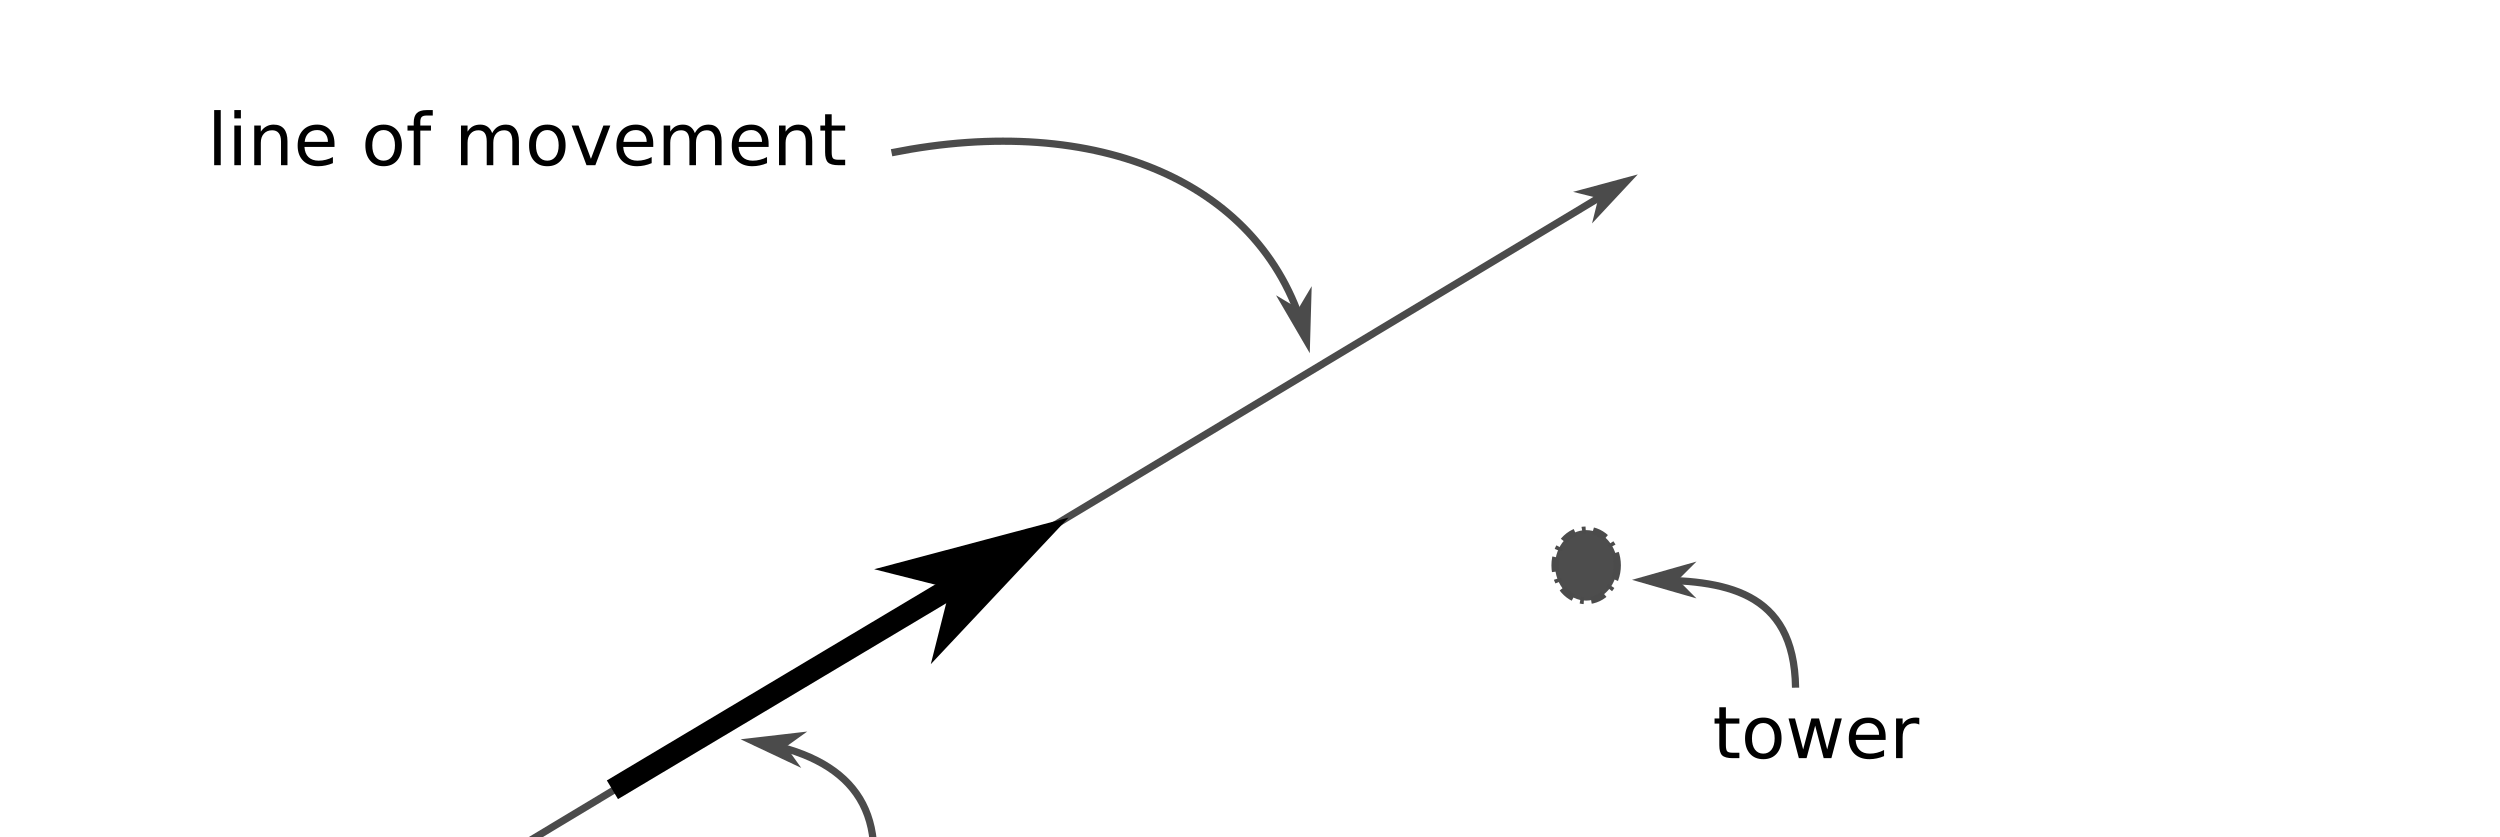
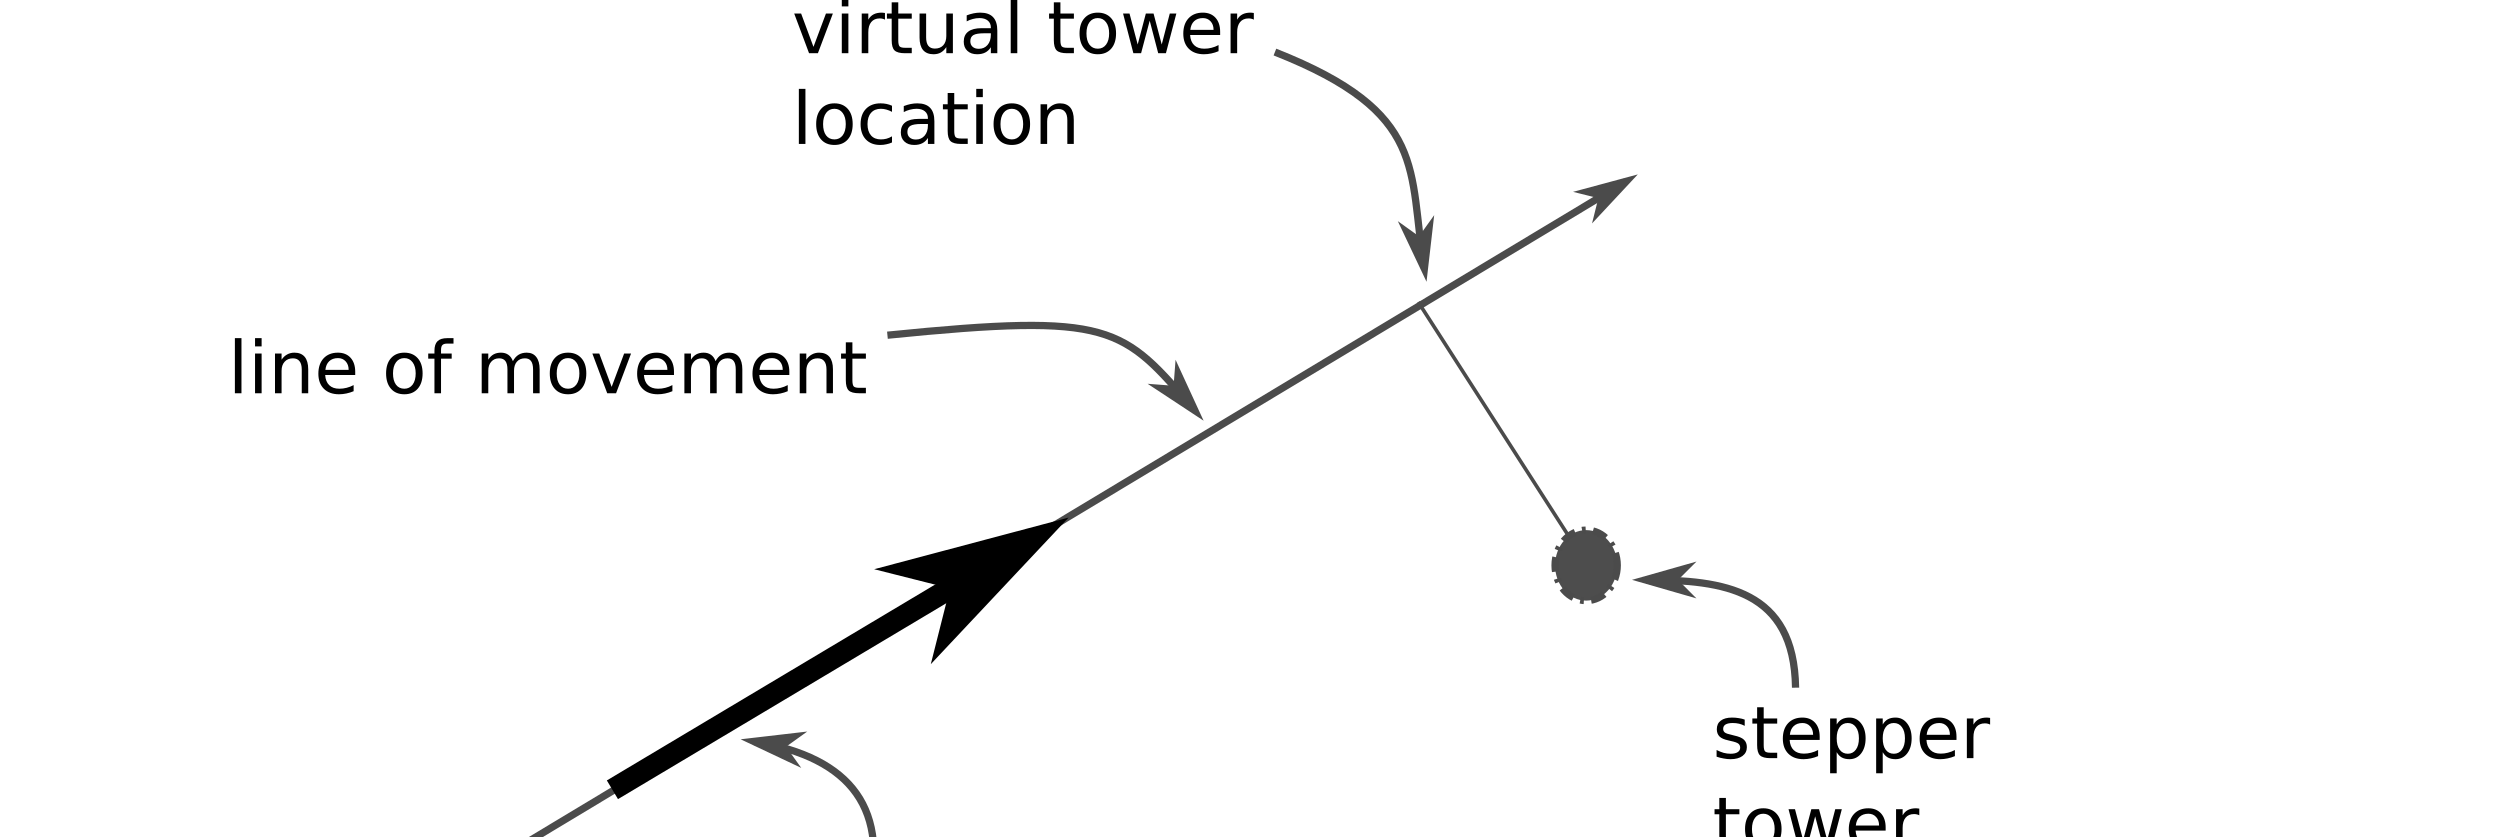
<svg xmlns="http://www.w3.org/2000/svg" width="97.225mm" height="32.55mm" viewBox="0 0 344.498 115.336" id="svg2" version="1.1">
  <defs id="defs4">
    <marker style="overflow:visible" id="marker6618" refX="0" refY="0" orient="auto">
      <path transform="matrix(-0.4,0,0,-0.4,-4,0)" style="fill:#4b4b4b;fill-opacity:1;fill-rule:evenodd;stroke:#4b4b4b;stroke-width:1pt;stroke-opacity:1" d="M 0,0 5,-5 -12.5,0 5,5 0,0 Z" id="path6620" />
    </marker>
    <marker orient="auto" refY="0.0" refX="0.0" id="marker6500" style="overflow:visible;">
      <path id="path6502" d="M 0.0,0.0 L 5.0,-5.0 L -12.5,0.0 L 5.0,5.0 L 0.0,0.0 z " style="fill-rule:evenodd;stroke:#4b4b4b;stroke-width:1pt;stroke-opacity:1;fill:#4b4b4b;fill-opacity:1" transform="scale(0.4) rotate(180) translate(10,0)" />
    </marker>
    <marker style="overflow:visible;" id="marker6082" refX="0.0" refY="0.0" orient="auto">
      <path transform="scale(0.4) rotate(180) translate(10,0)" style="fill-rule:evenodd;stroke:#4b4b4b;stroke-width:1pt;stroke-opacity:1;fill:#4b4b4b;fill-opacity:1" d="M 0.0,0.0 L 5.0,-5.0 L -12.5,0.0 L 5.0,5.0 L 0.0,0.0 z " id="path6084" />
    </marker>
    <marker orient="auto" refY="0.0" refX="0.0" id="Arrow1Mend" style="overflow:visible;">
      <path id="path5747" d="M 0.0,0.0 L 5.0,-5.0 L -12.5,0.0 L 5.0,5.0 L 0.0,0.0 z " style="fill-rule:evenodd;stroke:#4b4b4b;stroke-width:1pt;stroke-opacity:1;fill:#4b4b4b;fill-opacity:1" transform="scale(0.4) rotate(180) translate(10,0)" />
    </marker>
    <marker orient="auto" refY="0.0" refX="0.0" id="Arrow1Mstart" style="overflow:visible">
      <path id="path5744" d="M 0.0,0.0 L 5.0,-5.0 L -12.5,0.0 L 5.0,5.0 L 0.0,0.0 z " style="fill-rule:evenodd;stroke:#4b4b4b;stroke-width:1pt;stroke-opacity:1;fill:#4b4b4b;fill-opacity:1" transform="scale(0.4) translate(10,0)" />
    </marker>
    <marker orient="auto" refY="0" refX="0" id="Arrow1Mend-1" style="overflow:visible">
      <path id="path4329-1" d="M 0,0 5,-5 -12.5,0 5,5 0,0 Z" style="fill:#000000;fill-opacity:1;fill-rule:evenodd;stroke:#000000;stroke-width:1pt;stroke-opacity:1" transform="matrix(-0.4,0,0,-0.4,-4,0)" />
    </marker>
+     <marker style="overflow:visible" id="marker6082-9" refX="0" refY="0" orient="auto">
+       <path transform="matrix(-0.4,0,0,-0.4,-4,0)" style="fill:#4b4b4b;fill-opacity:1;fill-rule:evenodd;stroke:#4b4b4b;stroke-width:1pt;stroke-opacity:1" d="M 0,0 5,-5 -12.5,0 5,5 0,0 Z" id="path6084-2" />
+     </marker>
  </defs>
  <g id="layer1" transform="translate(-135.2243,-249.9695)">
    <ellipse style="fill:#4d4d4d;stroke:#4b4b4b;stroke-width:1;stroke-miterlimit:4;stroke-dasharray:2, 1, 0.5, 1;stroke-dashoffset:0;stroke-opacity:1" id="path4255" cx="353.796" cy="327.877" rx="4.286" ry="4.857" />
    <path style="fill:none;fill-rule:evenodd;stroke:#4b4b4b;stroke-width:1;stroke-linecap:butt;stroke-linejoin:miter;stroke-opacity:1;stroke-miterlimit:4;stroke-dasharray:none;marker-start:url(#Arrow1Mstart);marker-end:url(#Arrow1Mend)" d="M 181.51,381.877 359.224,275.019" id="path5510" />
-     <text xml:space="preserve" style="font-style:normal;font-weight:normal;font-size:10px;line-height:125%;font-family:'DejaVu Sans';letter-spacing:0px;word-spacing:0px;fill:#000000;fill-opacity:1;stroke:none;stroke-width:1px;stroke-linecap:butt;stroke-linejoin:miter;stroke-opacity:1;-inkscape-font-specification:'DejaVu Sans, Normal';font-stretch:normal;font-variant:normal;text-anchor:start;text-align:start;writing-mode:lr;" x="371.224" y="354.448" id="text6058">
-       <tspan id="tspan6060" x="371.224" y="354.448">tower</tspan>
+     <text xml:space="preserve" style="font-style:normal;font-variant:normal;font-weight:normal;font-stretch:normal;font-size:10px;line-height:125%;font-family:'DejaVu Sans';-inkscape-font-specification:'DejaVu Sans, Normal';text-align:start;letter-spacing:0px;word-spacing:0px;writing-mode:lr-tb;text-anchor:start;fill:#000000;fill-opacity:1;stroke:none;stroke-width:1px;stroke-linecap:butt;stroke-linejoin:miter;stroke-opacity:1" x="371.224" y="354.448" id="text6058">
+       <tspan id="tspan6060" x="371.224" y="354.448">stepper</tspan>
+       <tspan x="371.224" y="366.948" id="tspan9337">tower</tspan>
    </text>
-     <text xml:space="preserve" style="font-style:normal;font-weight:normal;font-size:10px;line-height:125%;font-family:'DejaVu Sans';letter-spacing:0px;word-spacing:0px;fill:#000000;fill-opacity:1;stroke:none;stroke-width:1px;stroke-linecap:butt;stroke-linejoin:miter;stroke-opacity:1;-inkscape-font-specification:'DejaVu Sans, Normal';font-stretch:normal;font-variant:normal;text-anchor:start;text-align:start;writing-mode:lr;" x="163.796" y="272.734" id="text6062">
-       <tspan id="tspan6064" x="163.796" y="272.734">line of movement</tspan>
+     <text xml:space="preserve" style="font-style:normal;font-variant:normal;font-weight:normal;font-stretch:normal;font-size:10px;line-height:125%;font-family:'DejaVu Sans';-inkscape-font-specification:'DejaVu Sans, Normal';text-align:start;letter-spacing:0px;word-spacing:0px;writing-mode:lr-tb;text-anchor:start;fill:#000000;fill-opacity:1;stroke:none;stroke-width:1px;stroke-linecap:butt;stroke-linejoin:miter;stroke-opacity:1" x="166.653" y="304.162" id="text6062">
+       <tspan id="tspan6064" x="166.653" y="304.162">line of movement</tspan>
    </text>
    <text xml:space="preserve" style="font-style:normal;font-weight:normal;font-size:10px;line-height:125%;font-family:'DejaVu Sans';letter-spacing:0px;word-spacing:0px;fill:#000000;fill-opacity:1;stroke:none;stroke-width:1px;stroke-linecap:butt;stroke-linejoin:miter;stroke-opacity:1;-inkscape-font-specification:'DejaVu Sans, Normal';font-stretch:normal;font-variant:normal;text-anchor:start;text-align:start;writing-mode:lr;" x="252.939" y="384.162" id="text6066">
      <tspan id="tspan6068" x="252.939" y="384.162">move</tspan>
    </text>
    <path style="fill:none;fill-rule:evenodd;stroke:#4b4b4b;stroke-width:1;stroke-linecap:butt;stroke-linejoin:miter;stroke-opacity:1;stroke-miterlimit:4;stroke-dasharray:none;marker-end:url(#marker6618)" d="m 382.653,344.734 c -0.193,-13.521 -9.879,-14.836 -20.571,-14.857" id="path6070" />
    <path style="fill:none;fill-rule:evenodd;stroke:#4b4b4b;stroke-width:1px;stroke-linecap:butt;stroke-linejoin:miter;stroke-opacity:1;marker-end:url(#marker6500)" d="m 254.653,374.448 c 3.392,-12.86 -2.06,-20.092 -15.429,-22.286" id="path6072" />
-     <path style="fill:none;fill-rule:evenodd;stroke:#4b4b4b;stroke-width:1;stroke-linecap:butt;stroke-linejoin:miter;stroke-miterlimit:4;stroke-dasharray:none;stroke-opacity:1;marker-end:url(#marker6082)" d="m 258.081,271.019 c 28.332,-5.68 51.619,4.043 57.143,25.714" id="path6074" />
+     <path style="fill:none;fill-rule:evenodd;stroke:#4b4b4b;stroke-width:1;stroke-linecap:butt;stroke-linejoin:miter;stroke-miterlimit:4;stroke-dasharray:none;stroke-opacity:1;marker-end:url(#marker6082)" d="m 257.51,296.162 c 31.054,-3.133 32.39,-1.238 42.286,10.286" id="path6074" />
    <path style="fill:none;fill-rule:evenodd;stroke:#000000;stroke-width:3;stroke-linecap:butt;stroke-linejoin:miter;stroke-miterlimit:4;stroke-dasharray:none;stroke-opacity:1;marker-end:url(#Arrow1Mend-1)" d="m 219.614,358.801 57.787,-34.483" id="path3514-5" />
+     <path style="fill:none;fill-rule:evenodd;stroke:#4b4b4b;stroke-width:0.5;stroke-linecap:butt;stroke-linejoin:miter;stroke-opacity:1;stroke-miterlimit:4;stroke-dasharray:none" d="m 351.224,323.591 -20.571,-32" id="path3358" />
+     <text xml:space="preserve" style="font-style:normal;font-variant:normal;font-weight:normal;font-stretch:normal;font-size:10px;line-height:125%;font-family:'DejaVu Sans';-inkscape-font-specification:'DejaVu Sans, Normal';text-align:start;letter-spacing:0px;word-spacing:0px;writing-mode:lr-tb;text-anchor:start;fill:#000000;fill-opacity:1;stroke:none;stroke-width:1px;stroke-linecap:butt;stroke-linejoin:miter;stroke-opacity:1" x="244.367" y="257.305" id="text4460">
+       <tspan id="tspan4462" x="244.367" y="257.305">virtual tower</tspan>
+       <tspan x="244.367" y="269.805" id="tspan5867">location</tspan>
+     </text>
+     <path style="fill:none;fill-rule:evenodd;stroke:#4b4b4b;stroke-width:1;stroke-linecap:butt;stroke-linejoin:miter;stroke-miterlimit:4;stroke-dasharray:none;stroke-opacity:1;marker-end:url(#marker6082-9)" d="m 310.907,257.141 c 21.291,8.403 18.352,16.29 20.571,29.714" id="path6074-6" />
  </g>
</svg>
